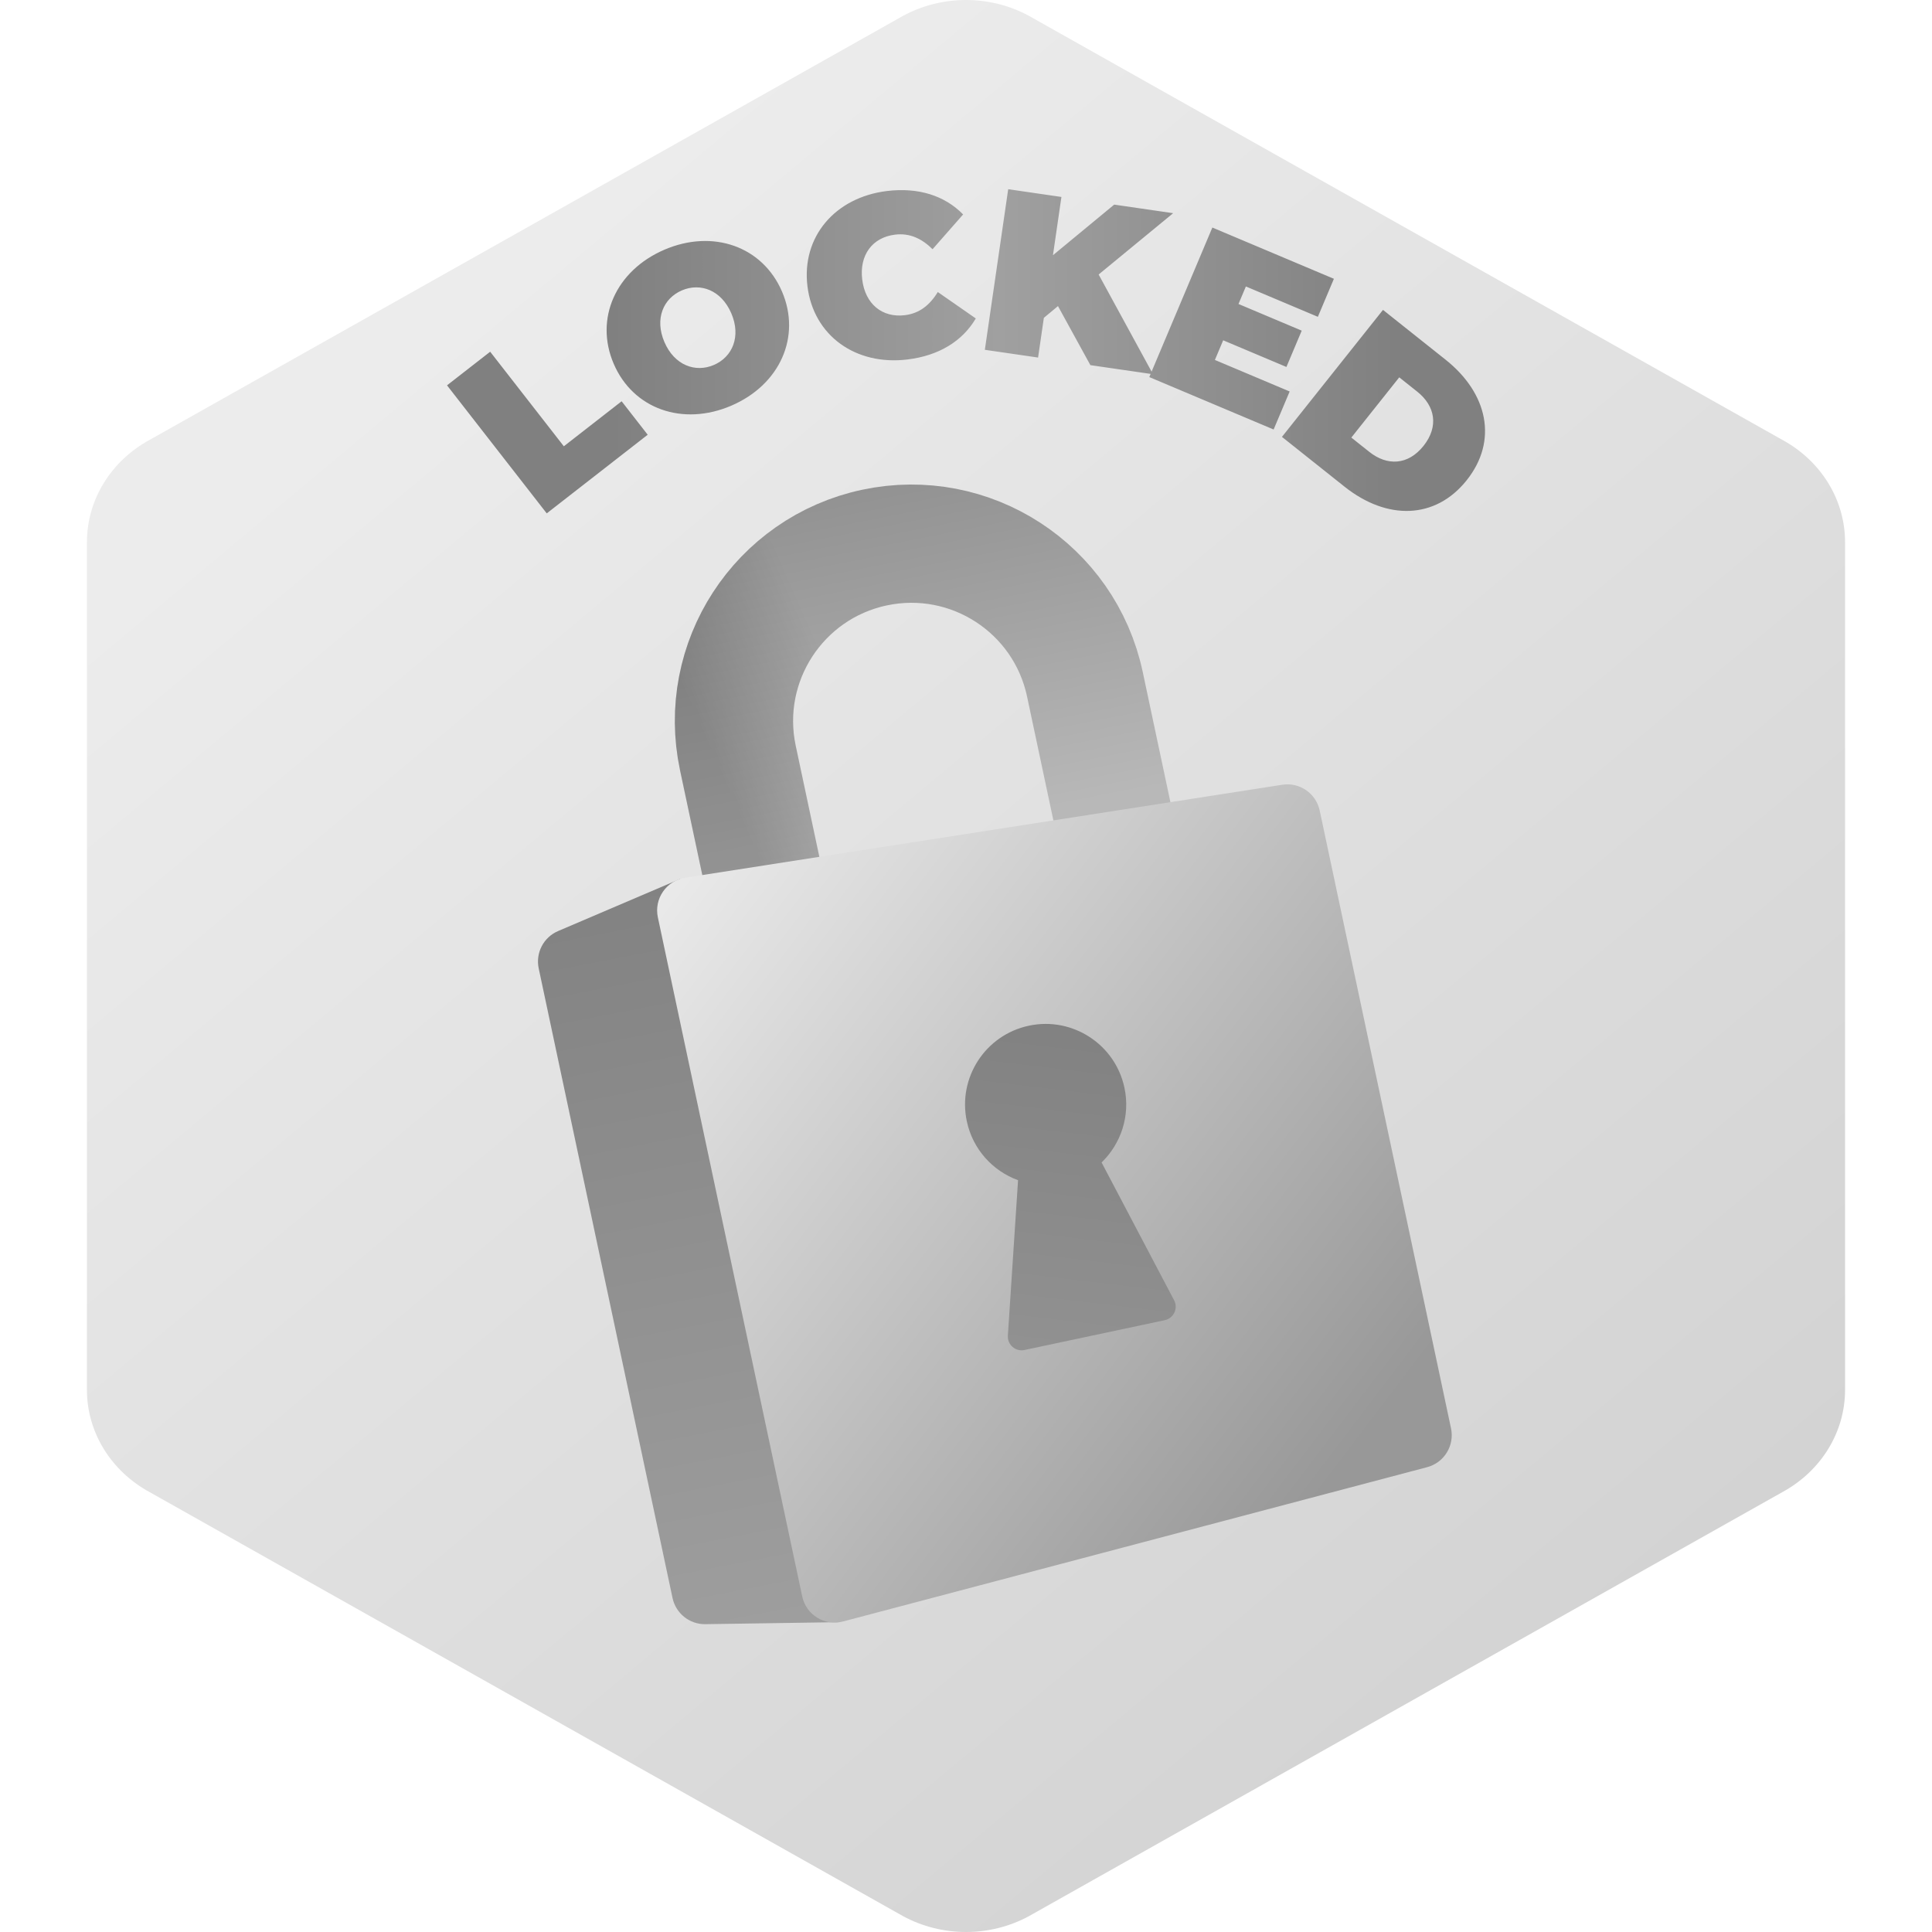
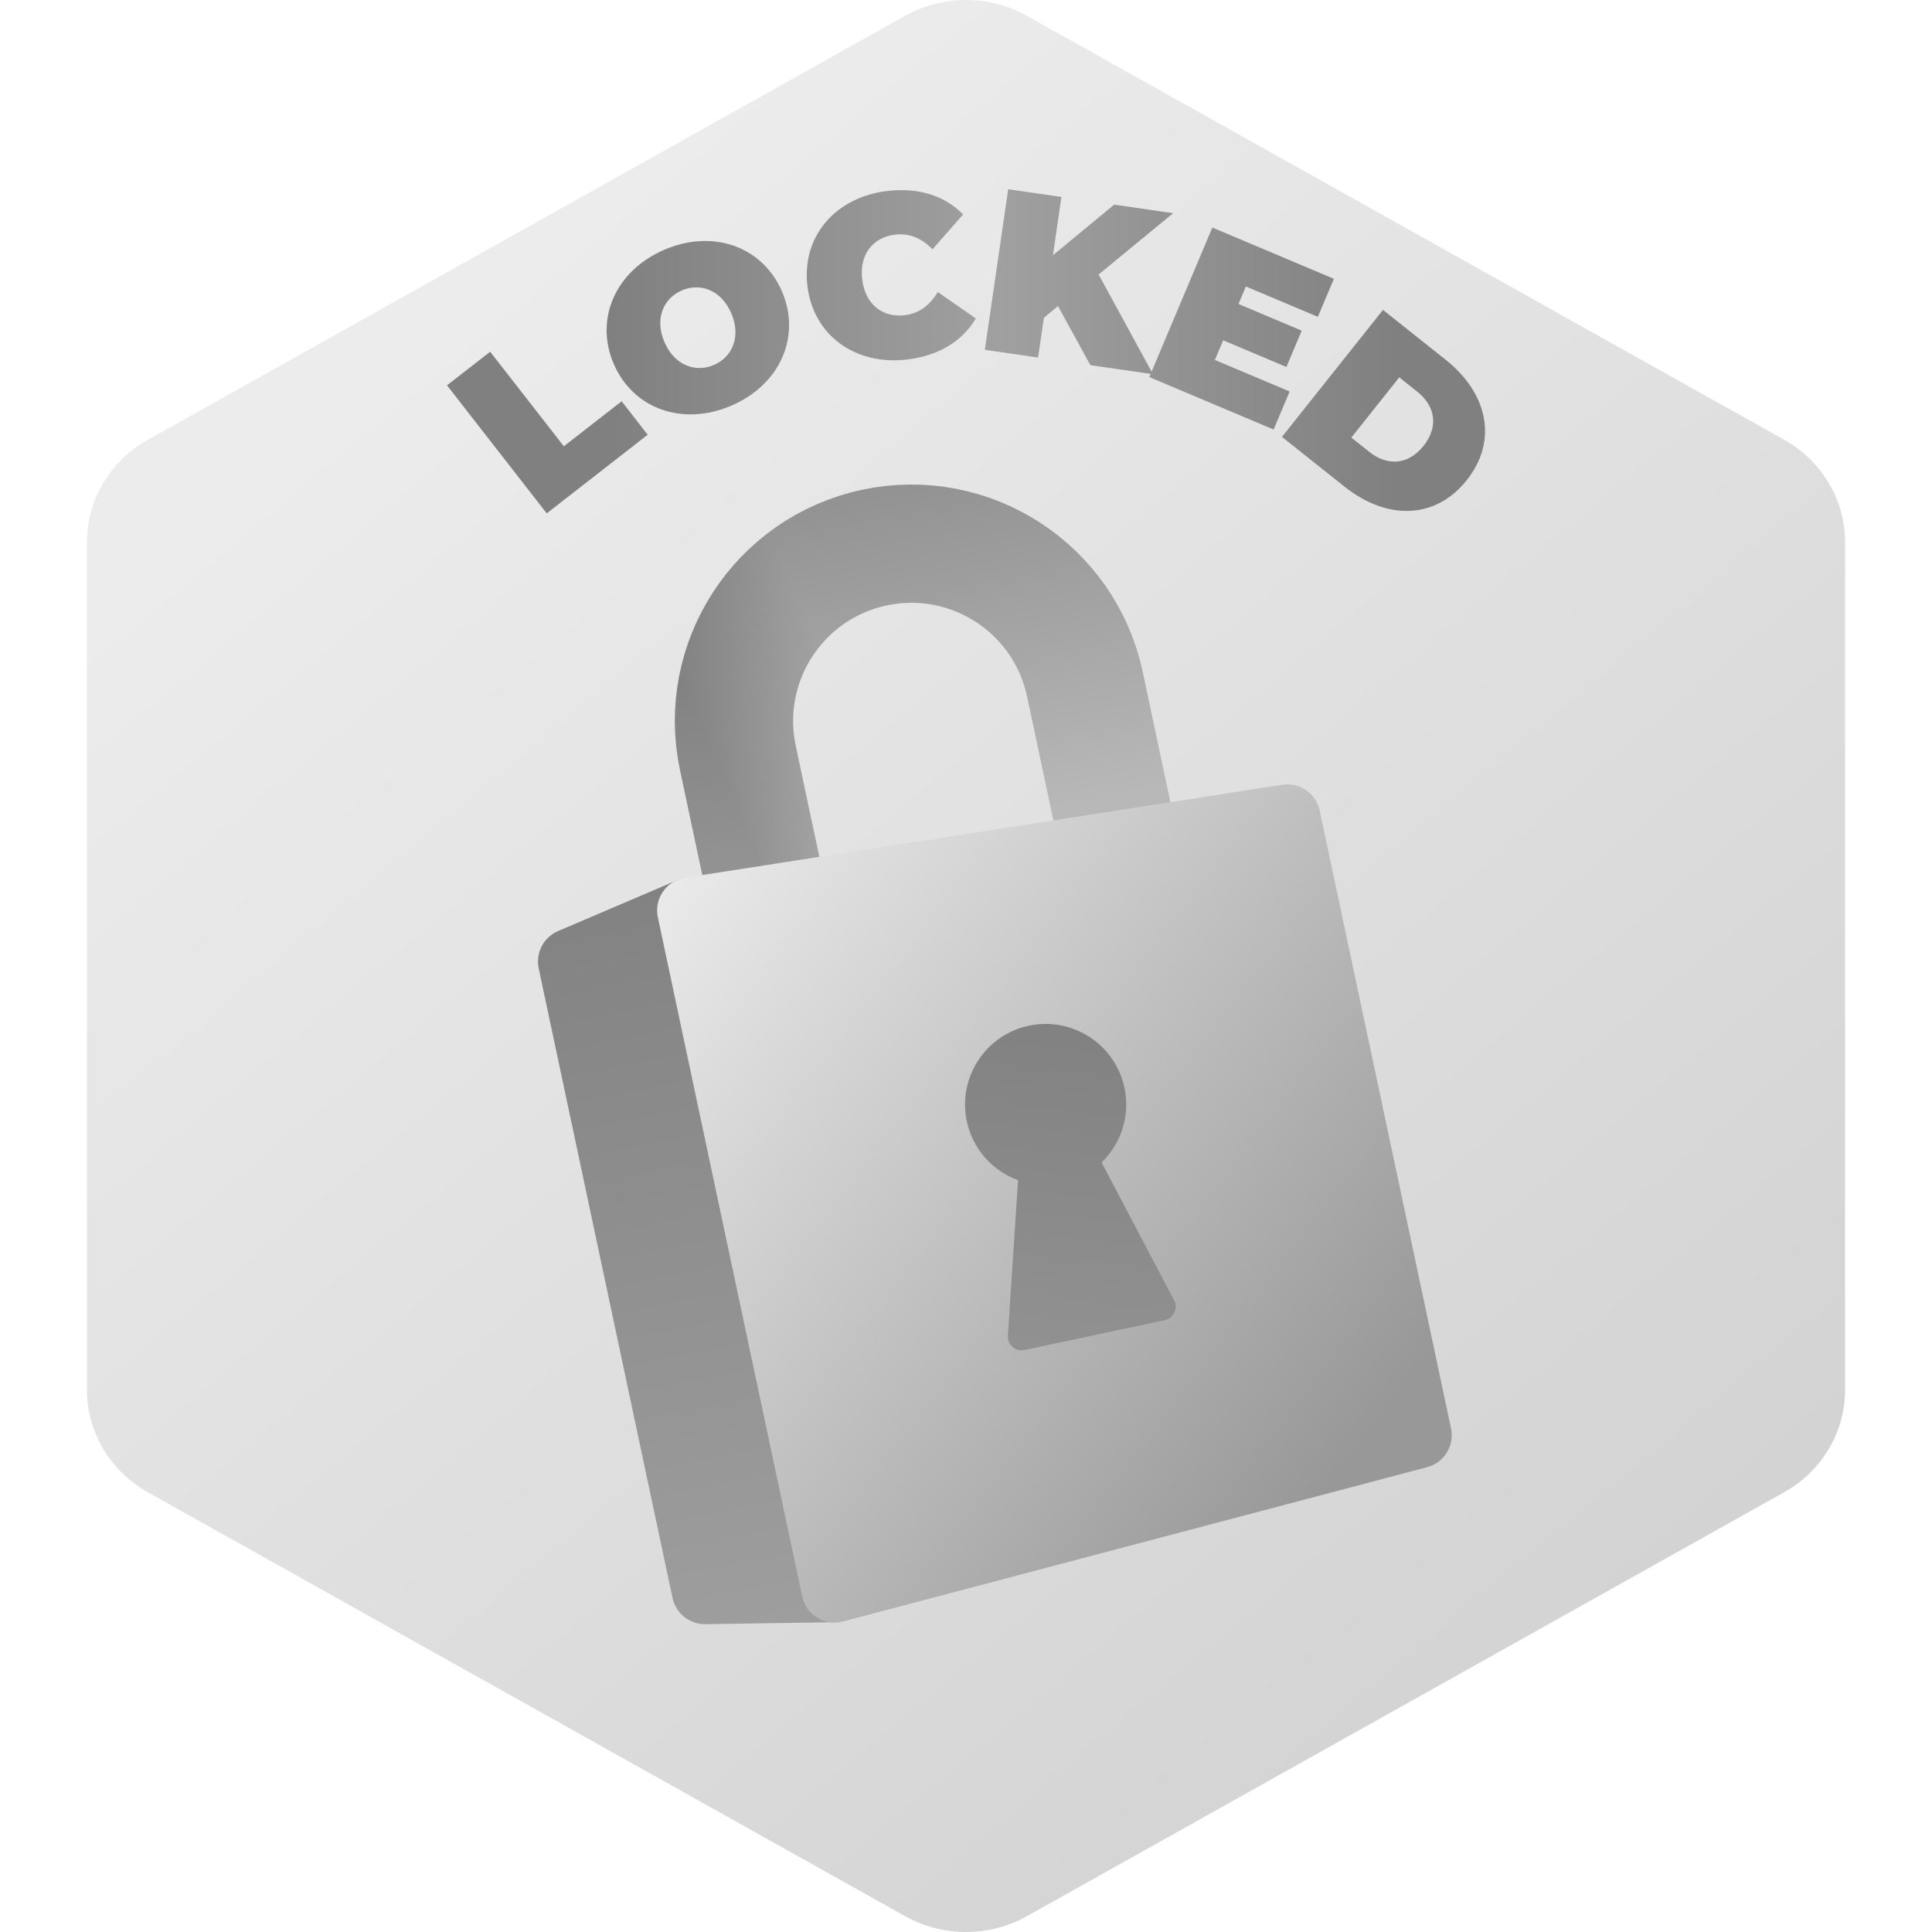
<svg xmlns="http://www.w3.org/2000/svg" width="200" height="200" viewBox="0 0 200 200" fill="none">
-   <path d="M93.489 1.638C97.518 -0.546 102.482 -0.546 106.511 1.638L184.489 45.525C188.518 47.709 191 51.745 191 56.114V143.887C191 148.255 188.518 152.291 184.489 154.475L106.511 198.362C102.482 200.546 97.518 200.546 93.489 198.362L15.511 154.475C11.482 152.291 9 148.255 9 143.887V56.114C9 51.745 11.482 47.709 15.511 45.525L93.489 1.638Z" fill="url(#paint0_linear_8142_186933)" />
+   <path d="M93.695 1.638C97.597 -0.546 102.403 -0.546 106.305 1.638L184.695 45.525C188.597 47.709 191 51.745 191 56.114V143.887C191 148.255 188.597 152.291 184.695 154.475L106.305 198.362C102.403 200.546 97.597 200.546 93.695 198.362L15.305 154.475C11.403 152.291 9 148.255 9 143.887V56.114C9 51.745 11.403 47.709 15.305 45.525L93.695 1.638Z" fill="url(#paint0_linear_8142_186933)" />
  <path d="M81.475 102.413L76.384 78.464C74.276 68.544 80.608 58.793 90.528 56.685C100.448 54.576 110.199 60.908 112.307 70.828L117.398 94.777" stroke="url(#paint1_linear_8142_186933)" stroke-width="12.242" />
  <path opacity="0.2" d="M81.475 102.413L76.384 78.464C74.276 68.544 80.608 58.793 90.528 56.685C100.448 54.576 110.199 60.908 112.307 70.828L117.398 94.777" stroke="url(#paint2_linear_8142_186933)" stroke-width="12.242" />
  <path d="M55.766 100.246C55.426 98.644 56.266 97.026 57.772 96.383L70.387 90.996L86.825 167.927L73.022 168.134C71.385 168.158 69.96 167.022 69.619 165.42L55.766 100.246Z" fill="url(#paint3_linear_8142_186933)" />
  <path d="M68.101 94.959C67.692 93.036 68.982 91.164 70.925 90.862L132.737 81.237C134.534 80.957 136.237 82.13 136.615 83.91L150.208 147.859C150.588 149.646 149.499 151.417 147.732 151.883L87.269 167.855C85.376 168.355 83.45 167.169 83.043 165.254L68.101 94.959Z" fill="url(#paint4_linear_8142_186933)" />
  <path d="M106.509 106.18C111.015 105.222 115.445 108.099 116.403 112.605C117.023 115.523 116.033 118.407 114.037 120.339L121.544 134.605C121.984 135.442 121.503 136.467 120.579 136.664L106.053 139.752C105.128 139.948 104.272 139.207 104.334 138.264L105.389 122.176C102.78 121.223 100.704 118.991 100.084 116.074C99.126 111.568 102.003 107.138 106.509 106.18Z" fill="url(#paint5_linear_8142_186933)" />
  <path d="M56.598 53.144L46.275 39.89L50.743 36.41L58.368 46.199L64.351 41.539L67.05 45.004L56.598 53.144ZM75.711 41.992C70.684 44.153 65.542 42.34 63.533 37.665C61.523 32.991 63.746 28.013 68.773 25.852C73.8 23.691 78.942 25.503 80.952 30.178C82.961 34.852 80.738 39.831 75.711 41.992ZM73.901 37.78C75.819 36.956 76.737 34.837 75.704 32.434C74.671 30.03 72.502 29.238 70.584 30.063C68.665 30.888 67.747 33.006 68.78 35.41C69.814 37.813 71.983 38.605 73.901 37.78ZM93.94 37.213C88.58 37.867 84.211 34.748 83.586 29.626C82.962 24.504 86.455 20.428 91.815 19.774C95.079 19.377 97.797 20.254 99.702 22.198L96.538 25.799C95.411 24.679 94.156 24.107 92.655 24.29C90.321 24.574 88.946 26.386 89.256 28.935C89.567 31.484 91.337 32.913 93.672 32.628C95.172 32.445 96.253 31.588 97.079 30.23L101.014 32.966C99.632 35.311 97.204 36.816 93.94 37.213ZM112.877 37.8L109.521 31.686L108.059 32.904L107.462 37.013L101.951 36.212L104.368 19.587L109.878 20.388L109.001 26.42L115.341 21.182L121.445 22.069L113.731 28.417L119.361 38.742L112.877 37.8ZM125.765 37.262L133.505 40.526L131.845 44.462L118.975 39.035L125.502 23.555L138.085 28.861L136.425 32.797L128.973 29.655L128.208 31.468L134.754 34.228L133.169 37.988L126.623 35.227L125.765 37.262ZM132.707 45.226L143.167 32.08L149.646 37.235C154.041 40.731 155.077 45.635 151.835 49.71C148.592 53.786 143.581 53.878 139.186 50.381L132.707 45.226ZM139.889 45.297L141.748 46.776C143.607 48.255 145.766 48.163 147.365 46.154C148.964 44.145 148.568 42.02 146.709 40.541L144.85 39.062L139.889 45.297Z" fill="url(#paint6_linear_8142_186933)" />
  <defs>
    <linearGradient id="paint0_linear_8142_186933" x1="53.305" y1="27.303" x2="178.628" y2="177.358" gradientUnits="userSpaceOnUse">
      <stop stop-color="#ECECEC" />
      <stop offset="1" stop-color="#D1D1D1" />
    </linearGradient>
    <linearGradient id="paint1_linear_8142_186933" x1="99.529" y1="85.611" x2="92.517" y2="49.932" gradientUnits="userSpaceOnUse">
      <stop stop-color="#B8B8B8" />
      <stop offset="1" stop-color="#929292" />
    </linearGradient>
    <linearGradient id="paint2_linear_8142_186933" x1="145.267" y1="52.419" x2="68.121" y2="86.4" gradientUnits="userSpaceOnUse">
      <stop offset="0.726" stop-opacity="0" />
      <stop offset="0.899" />
    </linearGradient>
    <linearGradient id="paint3_linear_8142_186933" x1="65.654" y1="91.777" x2="82.589" y2="179.005" gradientUnits="userSpaceOnUse">
      <stop stop-color="#828282" />
      <stop offset="1" stop-color="#A2A2A2" />
    </linearGradient>
    <linearGradient id="paint4_linear_8142_186933" x1="67.348" y1="91.853" x2="141.625" y2="148.285" gradientUnits="userSpaceOnUse">
      <stop stop-color="#EBEBEB" />
      <stop offset="1" stop-color="#989898" />
    </linearGradient>
    <linearGradient id="paint5_linear_8142_186933" x1="115.189" y1="105.901" x2="108.841" y2="159.256" gradientUnits="userSpaceOnUse">
      <stop stop-color="#818181" />
      <stop offset="1" stop-color="#9A9A9A" />
    </linearGradient>
    <linearGradient id="paint6_linear_8142_186933" x1="63.378" y1="40.741" x2="144.558" y2="40.741" gradientUnits="userSpaceOnUse">
      <stop stop-color="#808080" />
      <stop offset="0.493" stop-color="#A0A0A0" />
      <stop offset="1" stop-color="#808080" />
    </linearGradient>
  </defs>
</svg>
